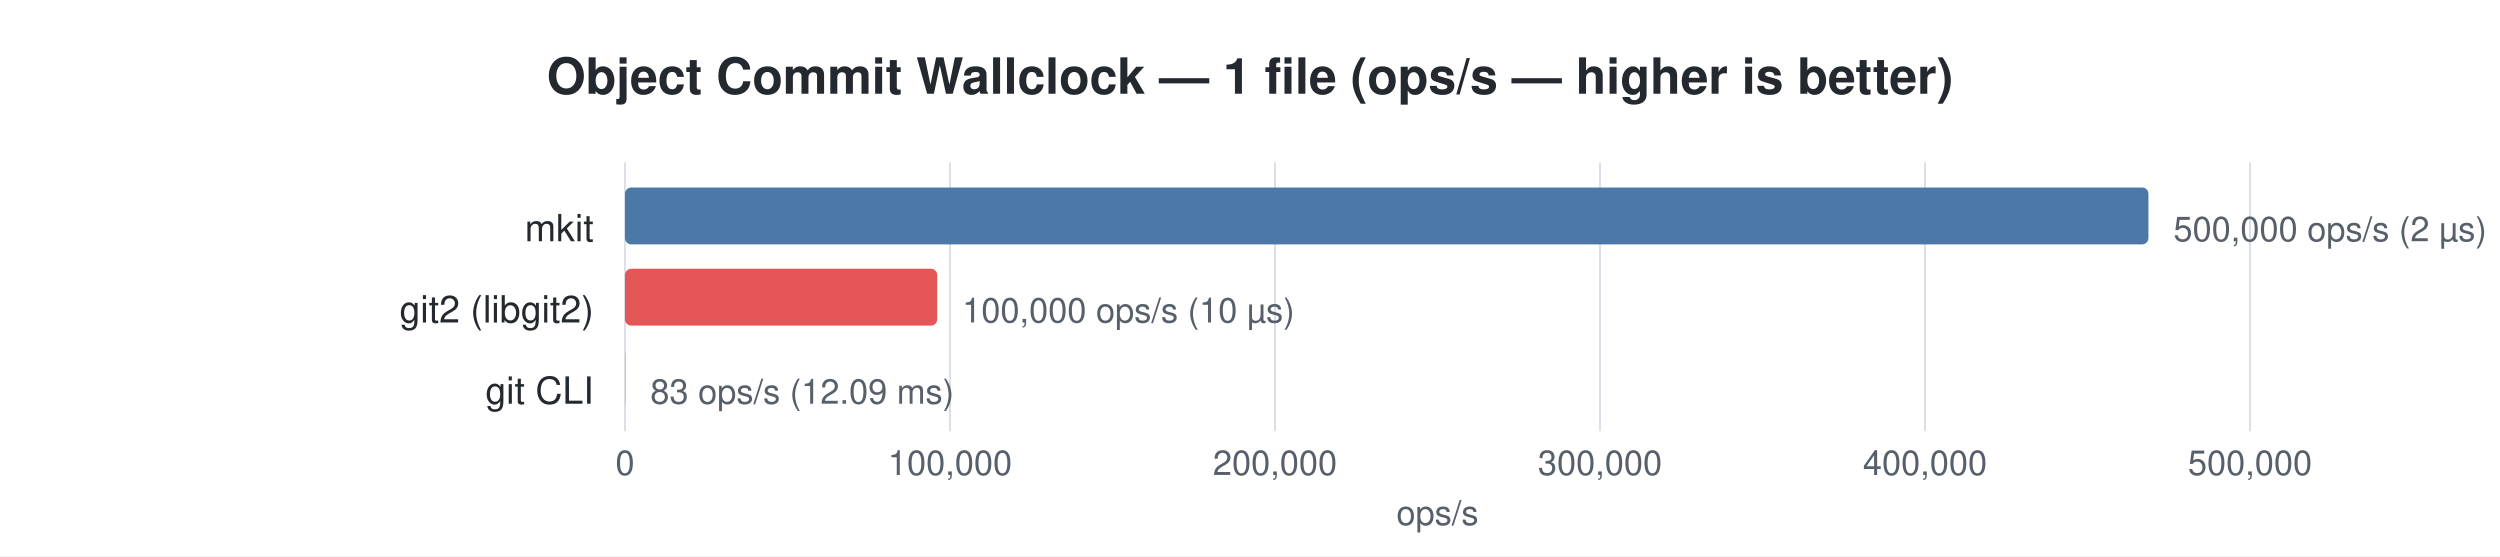
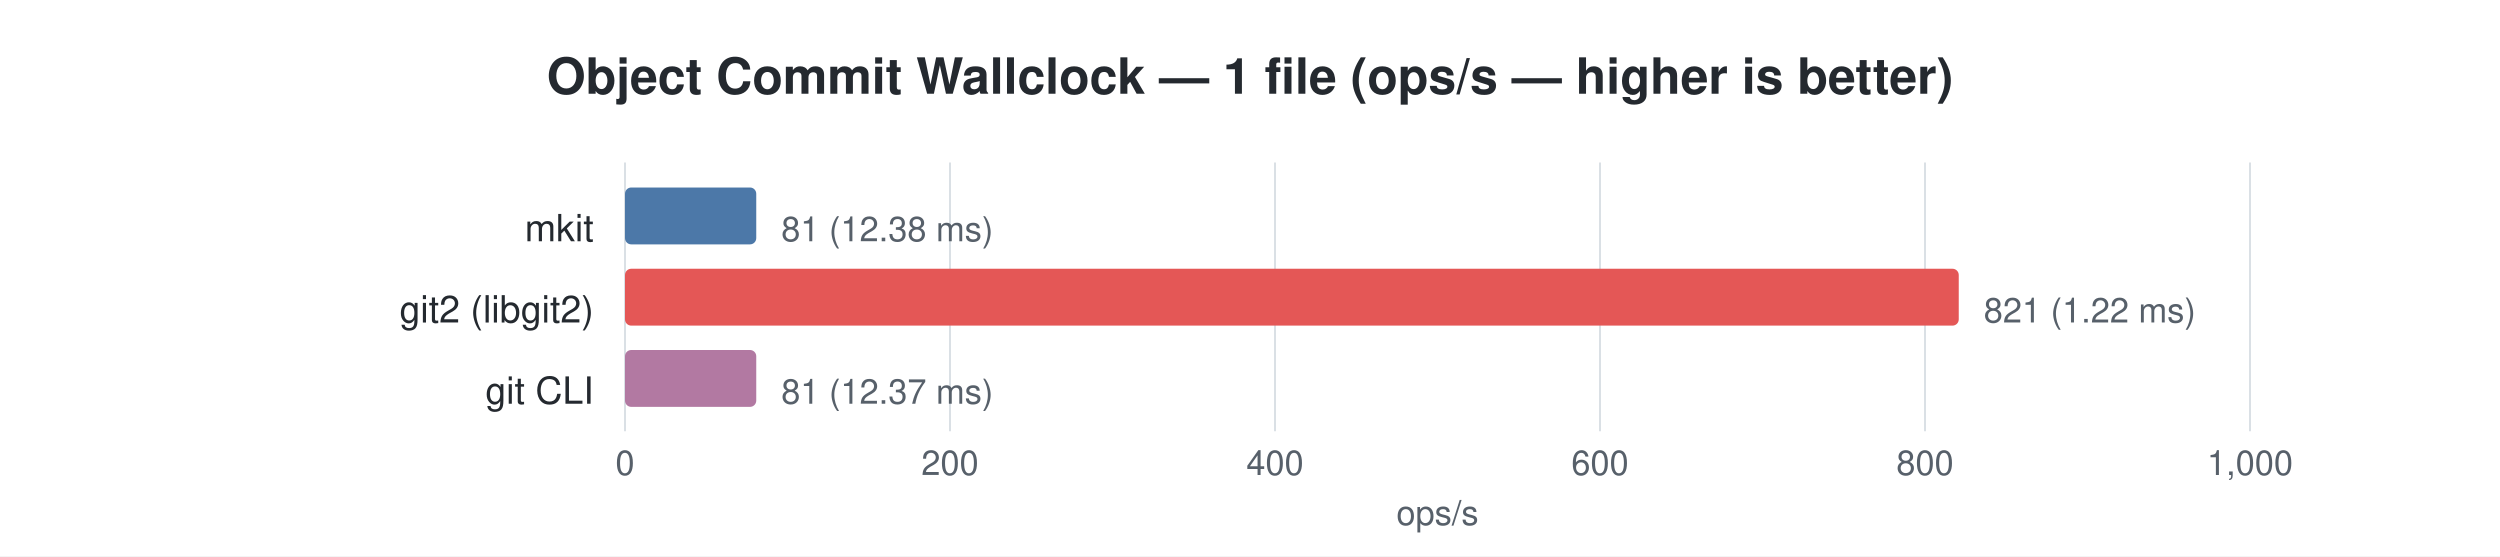
<svg xmlns="http://www.w3.org/2000/svg" width="800" height="178" viewBox="0 0 800 178">
  <style>
text { font-family: -apple-system, BlinkMacSystemFont, "Segoe UI", Helvetica, Arial, sans-serif; }
.title { font-size: 16px; font-weight: 600; fill: #24292f; }
.label { font-size: 12px; fill: #24292f; }
.value { font-size: 11px; fill: #57606a; }
.axis-label { font-size: 11px; fill: #57606a; }
.grid { stroke: #d0d7de; stroke-width: 0.5; }
</style>
  <rect width="100%" height="100%" fill="white" />
  <text x="400.0" y="30" text-anchor="middle" class="title">Object Commit Wallclock — 1 file (ops/s — higher is better)</text>
  <line x1="200.0" y1="52.0" x2="200.0" y2="138.0" class="grid" />
  <text x="200.0" y="152.0" text-anchor="middle" class="axis-label">0</text>
  <line x1="304.0" y1="52.0" x2="304.0" y2="138.0" class="grid" />
-   <text x="304.0" y="152.0" text-anchor="middle" class="axis-label">100,000</text>
+   <text x="304.0" y="152.0" text-anchor="middle" class="axis-label">200</text>
  <line x1="408.0" y1="52.0" x2="408.0" y2="138.0" class="grid" />
-   <text x="408.0" y="152.0" text-anchor="middle" class="axis-label">200,000</text>
+   <text x="408.0" y="152.0" text-anchor="middle" class="axis-label">400</text>
  <line x1="512.0" y1="52.0" x2="512.0" y2="138.0" class="grid" />
-   <text x="512.0" y="152.0" text-anchor="middle" class="axis-label">300,000</text>
+   <text x="512.0" y="152.0" text-anchor="middle" class="axis-label">600</text>
  <line x1="616.0" y1="52.0" x2="616.0" y2="138.0" class="grid" />
-   <text x="616.0" y="152.0" text-anchor="middle" class="axis-label">400,000</text>
+   <text x="616.0" y="152.0" text-anchor="middle" class="axis-label">800</text>
  <line x1="720.0" y1="52.0" x2="720.0" y2="138.0" class="grid" />
-   <text x="720.0" y="152.0" text-anchor="middle" class="axis-label">500,000</text>
+   <text x="720.0" y="152.0" text-anchor="middle" class="axis-label">1,000</text>
  <text x="460.0" y="168.0" text-anchor="middle" class="axis-label">ops/s</text>
  <text x="190.0" y="77.2" text-anchor="end" class="label">mkit</text>
-   <rect x="200.0" y="60.0" width="487.5" height="18.2" rx="2" fill="#4C78A8" />
-   <text x="695.5" y="77.2" class="value">500,000 ops/s (2 µs)</text>
+   <rect x="200.0" y="60.0" width="42.0" height="18.2" rx="2" fill="#4C78A8" />
+   <text x="250.0" y="77.2" class="value">81 (12.38 ms)</text>
  <text x="190.0" y="103.2" text-anchor="end" class="label">git2 (libgit2)</text>
-   <rect x="200.0" y="86.0" width="99.9" height="18.2" rx="2" fill="#E45756" />
-   <text x="307.9" y="103.2" class="value">100,000 ops/s (10 µs)</text>
+   <rect x="200.0" y="86.0" width="426.8" height="18.2" rx="2" fill="#E45756" />
+   <text x="634.8" y="103.2" class="value">821 (1.22 ms)</text>
  <text x="190.0" y="129.2" text-anchor="end" class="label">git CLI</text>
-   <rect x="200.0" y="112.0" width="0.1" height="18.2" rx="2" fill="#B279A2" />
-   <text x="208.1" y="129.2" class="value">83 ops/s (12.09 ms)</text>
+   <rect x="200.0" y="112.0" width="42.0" height="18.2" rx="2" fill="#B279A2" />
+   <text x="250.0" y="129.2" class="value">81 (12.37 ms)</text>
</svg>
